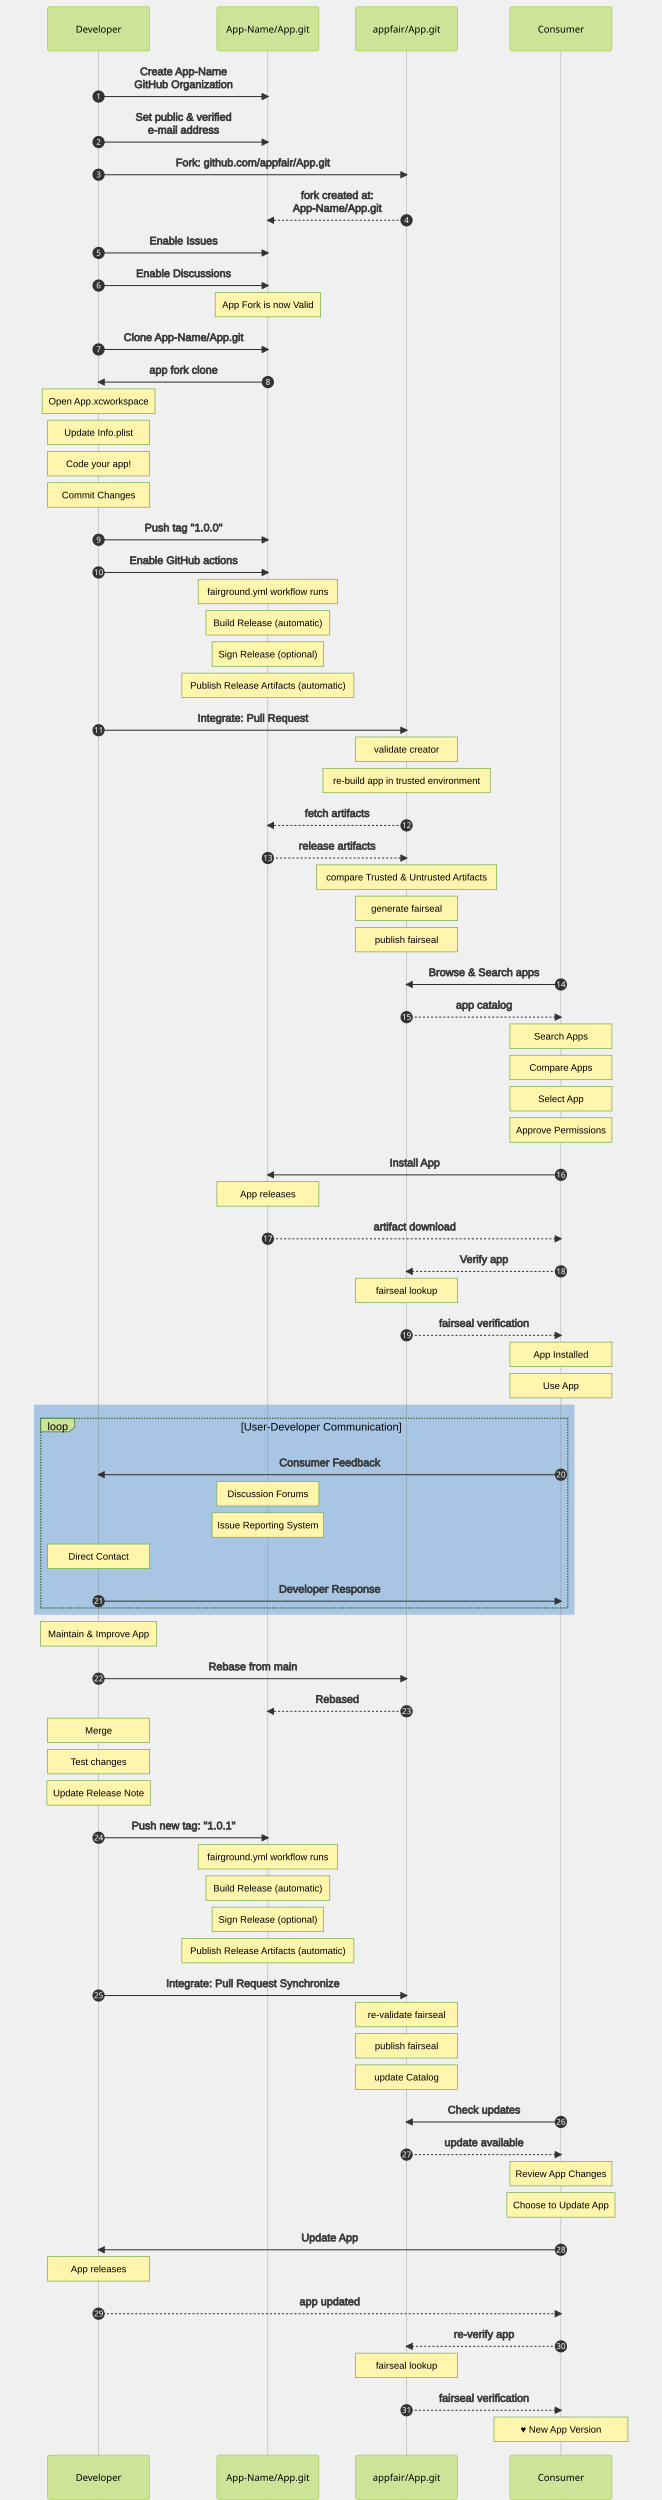
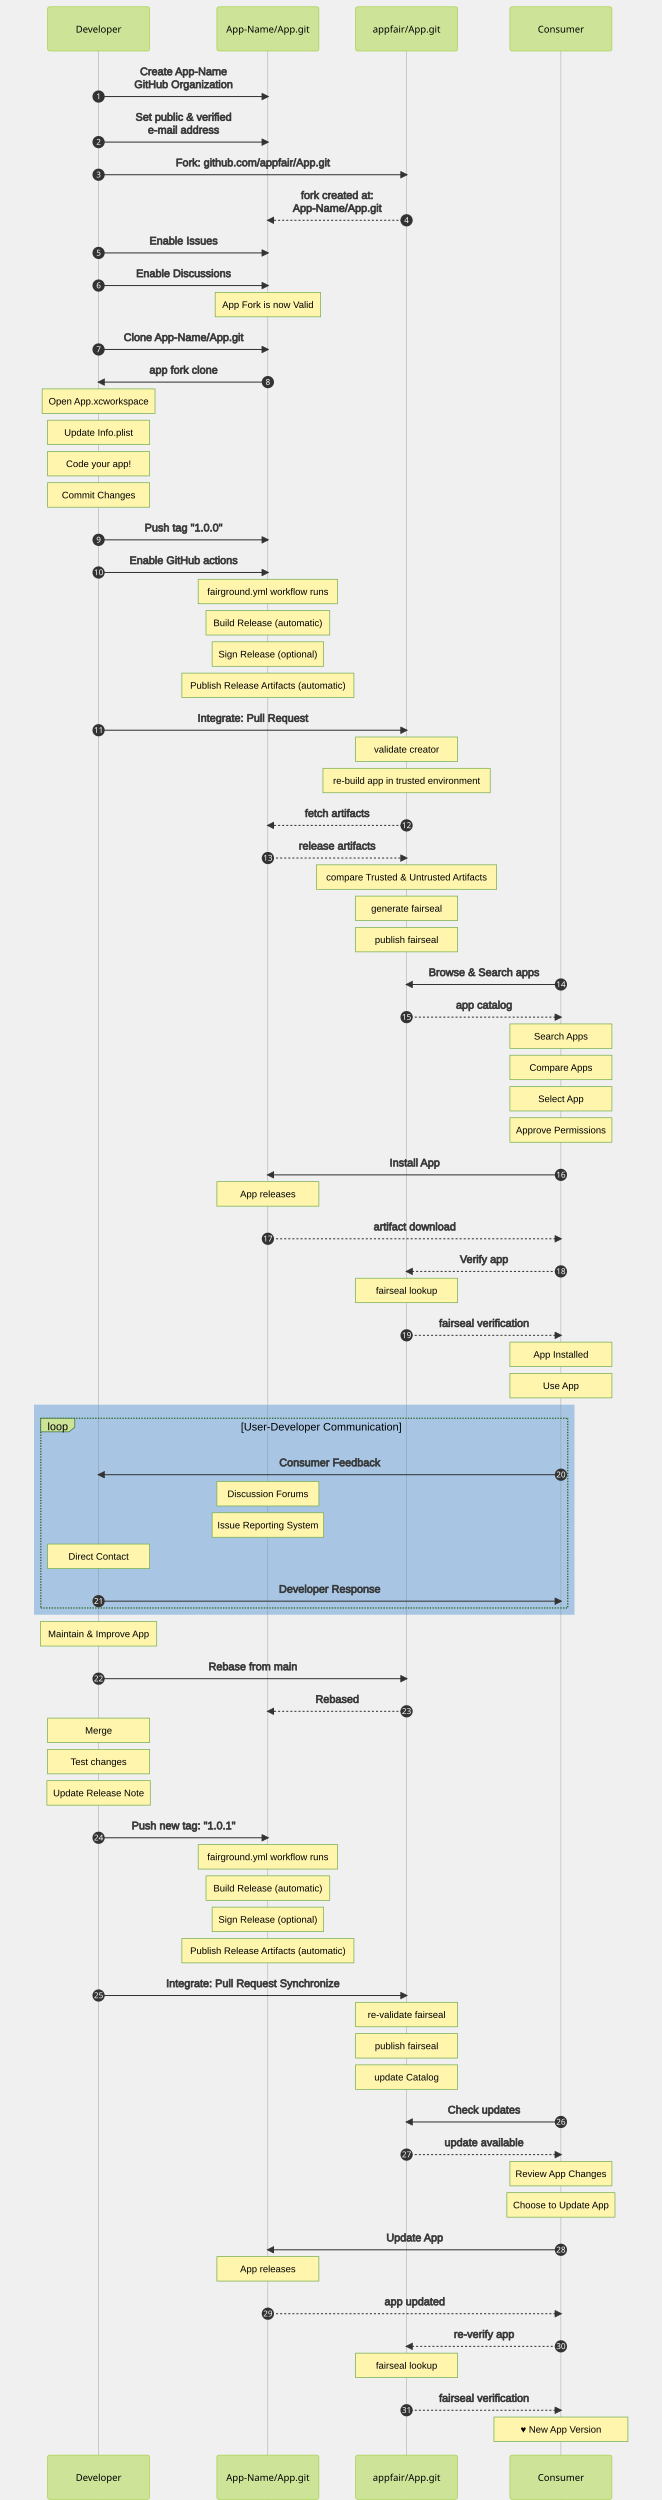
- <svg xmlns="http://www.w3.org/2000/svg" id="mermaid-1631722572168" width="100%" height="3677" style="max-width: 973.5px;" viewBox="-70 -10 973.5 3677">
+ <svg xmlns="http://www.w3.org/2000/svg" id="mermaid-1631723323035" width="100%" height="3677" style="max-width: 973.5px;" viewBox="-70 -10 973.5 3677">
  <rect x="-20" y="2056" fill="rgb(0, 100, 200, 0.3)" width="795" height="309" class="rect" />
-   <style>#mermaid-1631722572168{font-family:"trebuchet ms",verdana,arial,sans-serif;font-size:16px;fill:#000000;}#mermaid-1631722572168 .error-icon{fill:#552222;}#mermaid-1631722572168 .error-text{fill:#552222;stroke:#552222;}#mermaid-1631722572168 .edge-thickness-normal{stroke-width:2px;}#mermaid-1631722572168 .edge-thickness-thick{stroke-width:3.5px;}#mermaid-1631722572168 .edge-pattern-solid{stroke-dasharray:0;}#mermaid-1631722572168 .edge-pattern-dashed{stroke-dasharray:3;}#mermaid-1631722572168 .edge-pattern-dotted{stroke-dasharray:2;}#mermaid-1631722572168 .marker{fill:#000000;stroke:#000000;}#mermaid-1631722572168 .marker.cross{stroke:#000000;}#mermaid-1631722572168 svg{font-family:"trebuchet ms",verdana,arial,sans-serif;font-size:16px;}#mermaid-1631722572168 .actor{stroke:hsl(78.158,58.462%,54.51%);fill:#cde498;}#mermaid-1631722572168 text.actor &gt; tspan{fill:black;stroke:none;}#mermaid-1631722572168 .actor-line{stroke:grey;}#mermaid-1631722572168 .messageLine0{stroke-width:1.5;stroke-dasharray:none;stroke:#333;}#mermaid-1631722572168 .messageLine1{stroke-width:1.5;stroke-dasharray:2,2;stroke:#333;}#mermaid-1631722572168 #arrowhead path{fill:#333;stroke:#333;}#mermaid-1631722572168 .sequenceNumber{fill:white;}#mermaid-1631722572168 #sequencenumber{fill:#333;}#mermaid-1631722572168 #crosshead path{fill:#333;stroke:#333;}#mermaid-1631722572168 .messageText{fill:#333;stroke:#333;}#mermaid-1631722572168 .labelBox{stroke:#326932;fill:#cde498;}#mermaid-1631722572168 .labelText,#mermaid-1631722572168 .labelText &gt; tspan{fill:black;stroke:none;}#mermaid-1631722572168 .loopText,#mermaid-1631722572168 .loopText &gt; tspan{fill:black;stroke:none;}#mermaid-1631722572168 .loopLine{stroke-width:2px;stroke-dasharray:2,2;stroke:#326932;fill:#326932;}#mermaid-1631722572168 .note{stroke:#6eaa49;fill:#fff5ad;}#mermaid-1631722572168 .noteText,#mermaid-1631722572168 .noteText &gt; tspan{fill:black;stroke:none;}#mermaid-1631722572168 .activation0{fill:#f4f4f4;stroke:#666;}#mermaid-1631722572168 .activation1{fill:#f4f4f4;stroke:#666;}#mermaid-1631722572168 .activation2{fill:#f4f4f4;stroke:#666;}#mermaid-1631722572168:root{--mermaid-font-family:"trebuchet ms",verdana,arial,sans-serif;}</style>
+   <style>#mermaid-1631723323035{font-family:"trebuchet ms",verdana,arial,sans-serif;font-size:16px;fill:#000000;}#mermaid-1631723323035 .error-icon{fill:#552222;}#mermaid-1631723323035 .error-text{fill:#552222;stroke:#552222;}#mermaid-1631723323035 .edge-thickness-normal{stroke-width:2px;}#mermaid-1631723323035 .edge-thickness-thick{stroke-width:3.5px;}#mermaid-1631723323035 .edge-pattern-solid{stroke-dasharray:0;}#mermaid-1631723323035 .edge-pattern-dashed{stroke-dasharray:3;}#mermaid-1631723323035 .edge-pattern-dotted{stroke-dasharray:2;}#mermaid-1631723323035 .marker{fill:#000000;stroke:#000000;}#mermaid-1631723323035 .marker.cross{stroke:#000000;}#mermaid-1631723323035 svg{font-family:"trebuchet ms",verdana,arial,sans-serif;font-size:16px;}#mermaid-1631723323035 .actor{stroke:hsl(78.158,58.462%,54.51%);fill:#cde498;}#mermaid-1631723323035 text.actor &gt; tspan{fill:black;stroke:none;}#mermaid-1631723323035 .actor-line{stroke:grey;}#mermaid-1631723323035 .messageLine0{stroke-width:1.5;stroke-dasharray:none;stroke:#333;}#mermaid-1631723323035 .messageLine1{stroke-width:1.5;stroke-dasharray:2,2;stroke:#333;}#mermaid-1631723323035 #arrowhead path{fill:#333;stroke:#333;}#mermaid-1631723323035 .sequenceNumber{fill:white;}#mermaid-1631723323035 #sequencenumber{fill:#333;}#mermaid-1631723323035 #crosshead path{fill:#333;stroke:#333;}#mermaid-1631723323035 .messageText{fill:#333;stroke:#333;}#mermaid-1631723323035 .labelBox{stroke:#326932;fill:#cde498;}#mermaid-1631723323035 .labelText,#mermaid-1631723323035 .labelText &gt; tspan{fill:black;stroke:none;}#mermaid-1631723323035 .loopText,#mermaid-1631723323035 .loopText &gt; tspan{fill:black;stroke:none;}#mermaid-1631723323035 .loopLine{stroke-width:2px;stroke-dasharray:2,2;stroke:#326932;fill:#326932;}#mermaid-1631723323035 .note{stroke:#6eaa49;fill:#fff5ad;}#mermaid-1631723323035 .noteText,#mermaid-1631723323035 .noteText &gt; tspan{fill:black;stroke:none;}#mermaid-1631723323035 .activation0{fill:#f4f4f4;stroke:#666;}#mermaid-1631723323035 .activation1{fill:#f4f4f4;stroke:#666;}#mermaid-1631723323035 .activation2{fill:#f4f4f4;stroke:#666;}#mermaid-1631723323035:root{--mermaid-font-family:"trebuchet ms",verdana,arial,sans-serif;}</style>
  <g />
  <g>
    <line id="actor0" x1="75" y1="5" x2="75" y2="3666" class="actor-line" stroke-width="0.5px" stroke="#999" />
    <rect x="0" y="0" fill="#eaeaea" stroke="#666" width="150" height="65" rx="3" ry="3" class="actor" />
    <text x="75" y="32.5" dominant-baseline="central" alignment-baseline="central" class="actor" style="text-anchor: middle; font-size: 14px; font-weight: 400; font-family: Open-Sans, sans-serif;">
      <tspan x="75" dy="0">Developer</tspan>
    </text>
  </g>
  <g>
    <line id="actor1" x1="324" y1="5" x2="324" y2="3666" class="actor-line" stroke-width="0.5px" stroke="#999" />
    <rect x="249" y="0" fill="#eaeaea" stroke="#666" width="150" height="65" rx="3" ry="3" class="actor" />
    <text x="324" y="32.5" dominant-baseline="central" alignment-baseline="central" class="actor" style="text-anchor: middle; font-size: 14px; font-weight: 400; font-family: Open-Sans, sans-serif;">
      <tspan x="324" dy="0">App-Name/App.git</tspan>
    </text>
  </g>
  <g>
    <line id="actor2" x1="528" y1="5" x2="528" y2="3666" class="actor-line" stroke-width="0.5px" stroke="#999" />
    <rect x="453" y="0" fill="#eaeaea" stroke="#666" width="150" height="65" rx="3" ry="3" class="actor" />
    <text x="528" y="32.5" dominant-baseline="central" alignment-baseline="central" class="actor" style="text-anchor: middle; font-size: 14px; font-weight: 400; font-family: Open-Sans, sans-serif;">
      <tspan x="528" dy="0">appfair/App.git</tspan>
    </text>
  </g>
  <g>
    <line id="actor3" x1="755" y1="5" x2="755" y2="3666" class="actor-line" stroke-width="0.5px" stroke="#999" />
    <rect x="680" y="0" fill="#eaeaea" stroke="#666" width="150" height="65" rx="3" ry="3" class="actor" />
    <text x="755" y="32.5" dominant-baseline="central" alignment-baseline="central" class="actor" style="text-anchor: middle; font-size: 14px; font-weight: 400; font-family: Open-Sans, sans-serif;">
      <tspan x="755" dy="0">Consumer</tspan>
    </text>
  </g>
  <defs>
    <marker id="arrowhead" refX="9" refY="5" markerUnits="userSpaceOnUse" markerWidth="12" markerHeight="12" orient="auto">
      <path d="M 0 0 L 10 5 L 0 10 z" />
    </marker>
  </defs>
  <defs>
    <marker id="crosshead" markerWidth="15" markerHeight="8" orient="auto" refX="16" refY="4">
      <path fill="black" stroke="#000000" stroke-width="1px" d="M 9,2 V 6 L16,4 Z" style="stroke-dasharray: 0, 0;" />
      <path fill="none" stroke="#000000" stroke-width="1px" d="M 0,1 L 6,7 M 6,1 L 0,7" style="stroke-dasharray: 0, 0;" />
    </marker>
  </defs>
  <defs>
    <marker id="filled-head" refX="18" refY="7" markerWidth="20" markerHeight="28" orient="auto">
      <path d="M 18,7 L9,13 L14,7 L9,1 Z" />
    </marker>
  </defs>
  <defs>
    <marker id="sequencenumber" refX="15" refY="15" markerWidth="60" markerHeight="40" orient="auto">
      <circle cx="15" cy="15" r="6" />
    </marker>
  </defs>
  <text x="200" y="80" text-anchor="middle" dominant-baseline="middle" alignment-baseline="middle" class="messageText" dy="1em" style="font-family: &quot;trebuchet ms&quot;, verdana, arial, sans-serif; font-size: 16px; font-weight: 400;">Create App-Name</text>
  <text x="200" y="99" text-anchor="middle" dominant-baseline="middle" alignment-baseline="middle" class="messageText" dy="1em" style="font-family: &quot;trebuchet ms&quot;, verdana, arial, sans-serif; font-size: 16px; font-weight: 400;">GitHub Organization</text>
  <line x1="75" y1="132" x2="324" y2="132" class="messageLine0" stroke-width="2" stroke="none" marker-end="url(#arrowhead)" marker-start="url(#sequencenumber)" style="fill: none;" />
  <text x="75" y="136" font-family="sans-serif" font-size="12px" text-anchor="middle" textLength="16px" class="sequenceNumber">1</text>
  <text x="200" y="147" text-anchor="middle" dominant-baseline="middle" alignment-baseline="middle" class="messageText" dy="1em" style="font-family: &quot;trebuchet ms&quot;, verdana, arial, sans-serif; font-size: 16px; font-weight: 400;">Set public &amp; verified</text>
  <text x="200" y="166" text-anchor="middle" dominant-baseline="middle" alignment-baseline="middle" class="messageText" dy="1em" style="font-family: &quot;trebuchet ms&quot;, verdana, arial, sans-serif; font-size: 16px; font-weight: 400;">e-mail address</text>
  <line x1="75" y1="199" x2="324" y2="199" class="messageLine0" stroke-width="2" stroke="none" marker-end="url(#arrowhead)" marker-start="url(#sequencenumber)" style="fill: none;" />
  <text x="75" y="203" font-family="sans-serif" font-size="12px" text-anchor="middle" textLength="16px" class="sequenceNumber">2</text>
  <text x="302" y="214" text-anchor="middle" dominant-baseline="middle" alignment-baseline="middle" class="messageText" dy="1em" style="font-family: &quot;trebuchet ms&quot;, verdana, arial, sans-serif; font-size: 16px; font-weight: 400;">Fork: github.com/appfair/App.git</text>
  <line x1="75" y1="247" x2="528" y2="247" class="messageLine0" stroke-width="2" stroke="none" marker-end="url(#arrowhead)" marker-start="url(#sequencenumber)" style="fill: none;" />
  <text x="75" y="251" font-family="sans-serif" font-size="12px" text-anchor="middle" textLength="16px" class="sequenceNumber">3</text>
  <text x="426" y="262" text-anchor="middle" dominant-baseline="middle" alignment-baseline="middle" class="messageText" dy="1em" style="font-family: &quot;trebuchet ms&quot;, verdana, arial, sans-serif; font-size: 16px; font-weight: 400;">fork created at:</text>
  <text x="426" y="281" text-anchor="middle" dominant-baseline="middle" alignment-baseline="middle" class="messageText" dy="1em" style="font-family: &quot;trebuchet ms&quot;, verdana, arial, sans-serif; font-size: 16px; font-weight: 400;">App-Name/App.git</text>
  <line x1="528" y1="314" x2="324" y2="314" class="messageLine1" stroke-width="2" stroke="none" marker-end="url(#arrowhead)" marker-start="url(#sequencenumber)" style="stroke-dasharray: 3, 3; fill: none;" />
  <text x="528" y="318" font-family="sans-serif" font-size="12px" text-anchor="middle" textLength="16px" class="sequenceNumber">4</text>
  <text x="200" y="329" text-anchor="middle" dominant-baseline="middle" alignment-baseline="middle" class="messageText" dy="1em" style="font-family: &quot;trebuchet ms&quot;, verdana, arial, sans-serif; font-size: 16px; font-weight: 400;">Enable Issues</text>
  <line x1="75" y1="362" x2="324" y2="362" class="messageLine0" stroke-width="2" stroke="none" marker-end="url(#arrowhead)" marker-start="url(#sequencenumber)" style="fill: none;" />
  <text x="75" y="366" font-family="sans-serif" font-size="12px" text-anchor="middle" textLength="16px" class="sequenceNumber">5</text>
  <text x="200" y="377" text-anchor="middle" dominant-baseline="middle" alignment-baseline="middle" class="messageText" dy="1em" style="font-family: &quot;trebuchet ms&quot;, verdana, arial, sans-serif; font-size: 16px; font-weight: 400;">Enable Discussions</text>
  <line x1="75" y1="410" x2="324" y2="410" class="messageLine0" stroke-width="2" stroke="none" marker-end="url(#arrowhead)" marker-start="url(#sequencenumber)" style="fill: none;" />
  <text x="75" y="414" font-family="sans-serif" font-size="12px" text-anchor="middle" textLength="16px" class="sequenceNumber">6</text>
  <g>
    <rect x="246.5" y="420" fill="#EDF2AE" stroke="#666" width="155" height="36" rx="0" ry="0" class="note" />
    <text x="324" y="425" text-anchor="middle" dominant-baseline="middle" alignment-baseline="middle" class="noteText" dy="1em" style="font-family: &quot;trebuchet ms&quot;, verdana, arial, sans-serif; font-size: 14px; font-weight: 400;">
      <tspan x="324">App Fork is now Valid</tspan>
    </text>
  </g>
  <text x="200" y="471" text-anchor="middle" dominant-baseline="middle" alignment-baseline="middle" class="messageText" dy="1em" style="font-family: &quot;trebuchet ms&quot;, verdana, arial, sans-serif; font-size: 16px; font-weight: 400;">Clone App-Name/App.git</text>
  <line x1="75" y1="504" x2="324" y2="504" class="messageLine0" stroke-width="2" stroke="none" marker-end="url(#arrowhead)" marker-start="url(#sequencenumber)" style="fill: none;" />
  <text x="75" y="508" font-family="sans-serif" font-size="12px" text-anchor="middle" textLength="16px" class="sequenceNumber">7</text>
  <text x="200" y="519" text-anchor="middle" dominant-baseline="middle" alignment-baseline="middle" class="messageText" dy="1em" style="font-family: &quot;trebuchet ms&quot;, verdana, arial, sans-serif; font-size: 16px; font-weight: 400;">app fork clone</text>
  <line x1="324" y1="552" x2="75" y2="552" class="messageLine0" stroke-width="2" stroke="none" marker-end="url(#arrowhead)" marker-start="url(#sequencenumber)" style="fill: none;" />
  <text x="324" y="556" font-family="sans-serif" font-size="12px" text-anchor="middle" textLength="16px" class="sequenceNumber">8</text>
  <g>
    <rect x="-8" y="562" fill="#EDF2AE" stroke="#666" width="166" height="36" rx="0" ry="0" class="note" />
    <text x="75" y="567" text-anchor="middle" dominant-baseline="middle" alignment-baseline="middle" class="noteText" dy="1em" style="font-family: &quot;trebuchet ms&quot;, verdana, arial, sans-serif; font-size: 14px; font-weight: 400;">
      <tspan x="75">Open App.xcworkspace</tspan>
    </text>
  </g>
  <g>
    <rect x="0" y="608" fill="#EDF2AE" stroke="#666" width="150" height="36" rx="0" ry="0" class="note" />
    <text x="75" y="613" text-anchor="middle" dominant-baseline="middle" alignment-baseline="middle" class="noteText" dy="1em" style="font-family: &quot;trebuchet ms&quot;, verdana, arial, sans-serif; font-size: 14px; font-weight: 400;">
      <tspan x="75">Update Info.plist</tspan>
    </text>
  </g>
  <g>
    <rect x="0" y="654" fill="#EDF2AE" stroke="#666" width="150" height="36" rx="0" ry="0" class="note" />
    <text x="75" y="659" text-anchor="middle" dominant-baseline="middle" alignment-baseline="middle" class="noteText" dy="1em" style="font-family: &quot;trebuchet ms&quot;, verdana, arial, sans-serif; font-size: 14px; font-weight: 400;">
      <tspan x="75">Code your app!</tspan>
    </text>
  </g>
  <g>
    <rect x="0" y="700" fill="#EDF2AE" stroke="#666" width="150" height="36" rx="0" ry="0" class="note" />
    <text x="75" y="705" text-anchor="middle" dominant-baseline="middle" alignment-baseline="middle" class="noteText" dy="1em" style="font-family: &quot;trebuchet ms&quot;, verdana, arial, sans-serif; font-size: 14px; font-weight: 400;">
      <tspan x="75">Commit Changes</tspan>
    </text>
  </g>
  <text x="200" y="751" text-anchor="middle" dominant-baseline="middle" alignment-baseline="middle" class="messageText" dy="1em" style="font-family: &quot;trebuchet ms&quot;, verdana, arial, sans-serif; font-size: 16px; font-weight: 400;">Push tag "1.0.0"</text>
  <line x1="75" y1="784" x2="324" y2="784" class="messageLine0" stroke-width="2" stroke="none" marker-end="url(#arrowhead)" marker-start="url(#sequencenumber)" style="fill: none;" />
  <text x="75" y="788" font-family="sans-serif" font-size="12px" text-anchor="middle" textLength="16px" class="sequenceNumber">9</text>
  <text x="200" y="799" text-anchor="middle" dominant-baseline="middle" alignment-baseline="middle" class="messageText" dy="1em" style="font-family: &quot;trebuchet ms&quot;, verdana, arial, sans-serif; font-size: 16px; font-weight: 400;">Enable GitHub actions</text>
  <line x1="75" y1="832" x2="324" y2="832" class="messageLine0" stroke-width="2" stroke="none" marker-end="url(#arrowhead)" marker-start="url(#sequencenumber)" style="fill: none;" />
  <text x="75" y="836" font-family="sans-serif" font-size="12px" text-anchor="middle" textLength="16px" class="sequenceNumber">10</text>
  <g>
    <rect x="221.5" y="842" fill="#EDF2AE" stroke="#666" width="205" height="36" rx="0" ry="0" class="note" />
    <text x="324" y="847" text-anchor="middle" dominant-baseline="middle" alignment-baseline="middle" class="noteText" dy="1em" style="font-family: &quot;trebuchet ms&quot;, verdana, arial, sans-serif; font-size: 14px; font-weight: 400;">
      <tspan x="324">fairground.yml workflow runs</tspan>
    </text>
  </g>
  <g>
    <rect x="233" y="888" fill="#EDF2AE" stroke="#666" width="182" height="36" rx="0" ry="0" class="note" />
    <text x="324" y="893" text-anchor="middle" dominant-baseline="middle" alignment-baseline="middle" class="noteText" dy="1em" style="font-family: &quot;trebuchet ms&quot;, verdana, arial, sans-serif; font-size: 14px; font-weight: 400;">
      <tspan x="324">Build Release (automatic)</tspan>
    </text>
  </g>
  <g>
    <rect x="242" y="934" fill="#EDF2AE" stroke="#666" width="164" height="36" rx="0" ry="0" class="note" />
    <text x="324" y="939" text-anchor="middle" dominant-baseline="middle" alignment-baseline="middle" class="noteText" dy="1em" style="font-family: &quot;trebuchet ms&quot;, verdana, arial, sans-serif; font-size: 14px; font-weight: 400;">
      <tspan x="324">Sign Release (optional)</tspan>
    </text>
  </g>
  <g>
    <rect x="197.5" y="980" fill="#EDF2AE" stroke="#666" width="253" height="36" rx="0" ry="0" class="note" />
    <text x="324" y="985" text-anchor="middle" dominant-baseline="middle" alignment-baseline="middle" class="noteText" dy="1em" style="font-family: &quot;trebuchet ms&quot;, verdana, arial, sans-serif; font-size: 14px; font-weight: 400;">
      <tspan x="324">Publish Release Artifacts (automatic)</tspan>
    </text>
  </g>
  <text x="302" y="1031" text-anchor="middle" dominant-baseline="middle" alignment-baseline="middle" class="messageText" dy="1em" style="font-family: &quot;trebuchet ms&quot;, verdana, arial, sans-serif; font-size: 16px; font-weight: 400;">Integrate: Pull Request</text>
  <line x1="75" y1="1064" x2="528" y2="1064" class="messageLine0" stroke-width="2" stroke="none" marker-end="url(#arrowhead)" marker-start="url(#sequencenumber)" style="fill: none;" />
  <text x="75" y="1068" font-family="sans-serif" font-size="12px" text-anchor="middle" textLength="16px" class="sequenceNumber">11</text>
  <g>
    <rect x="453" y="1074" fill="#EDF2AE" stroke="#666" width="150" height="36" rx="0" ry="0" class="note" />
    <text x="528" y="1079" text-anchor="middle" dominant-baseline="middle" alignment-baseline="middle" class="noteText" dy="1em" style="font-family: &quot;trebuchet ms&quot;, verdana, arial, sans-serif; font-size: 14px; font-weight: 400;">
      <tspan x="528">validate creator</tspan>
    </text>
  </g>
  <g>
    <rect x="405" y="1120" fill="#EDF2AE" stroke="#666" width="246" height="36" rx="0" ry="0" class="note" />
    <text x="528" y="1125" text-anchor="middle" dominant-baseline="middle" alignment-baseline="middle" class="noteText" dy="1em" style="font-family: &quot;trebuchet ms&quot;, verdana, arial, sans-serif; font-size: 14px; font-weight: 400;">
      <tspan x="528">re-build app in trusted environment</tspan>
    </text>
  </g>
  <text x="426" y="1171" text-anchor="middle" dominant-baseline="middle" alignment-baseline="middle" class="messageText" dy="1em" style="font-family: &quot;trebuchet ms&quot;, verdana, arial, sans-serif; font-size: 16px; font-weight: 400;">fetch artifacts</text>
  <line x1="528" y1="1204" x2="324" y2="1204" class="messageLine1" stroke-width="2" stroke="none" marker-end="url(#arrowhead)" marker-start="url(#sequencenumber)" style="stroke-dasharray: 3, 3; fill: none;" />
  <text x="528" y="1208" font-family="sans-serif" font-size="12px" text-anchor="middle" textLength="16px" class="sequenceNumber">12</text>
  <text x="426" y="1219" text-anchor="middle" dominant-baseline="middle" alignment-baseline="middle" class="messageText" dy="1em" style="font-family: &quot;trebuchet ms&quot;, verdana, arial, sans-serif; font-size: 16px; font-weight: 400;">release artifacts</text>
  <line x1="324" y1="1252" x2="528" y2="1252" class="messageLine1" stroke-width="2" stroke="none" marker-end="url(#arrowhead)" marker-start="url(#sequencenumber)" style="stroke-dasharray: 3, 3; fill: none;" />
  <text x="324" y="1256" font-family="sans-serif" font-size="12px" text-anchor="middle" textLength="16px" class="sequenceNumber">13</text>
  <g>
    <rect x="395.5" y="1262" fill="#EDF2AE" stroke="#666" width="265" height="36" rx="0" ry="0" class="note" />
    <text x="528" y="1267" text-anchor="middle" dominant-baseline="middle" alignment-baseline="middle" class="noteText" dy="1em" style="font-family: &quot;trebuchet ms&quot;, verdana, arial, sans-serif; font-size: 14px; font-weight: 400;">
      <tspan x="528">compare Trusted &amp; Untrusted Artifacts</tspan>
    </text>
  </g>
  <g>
    <rect x="453" y="1308" fill="#EDF2AE" stroke="#666" width="150" height="36" rx="0" ry="0" class="note" />
    <text x="528" y="1313" text-anchor="middle" dominant-baseline="middle" alignment-baseline="middle" class="noteText" dy="1em" style="font-family: &quot;trebuchet ms&quot;, verdana, arial, sans-serif; font-size: 14px; font-weight: 400;">
      <tspan x="528">generate fairseal</tspan>
    </text>
  </g>
  <g>
    <rect x="453" y="1354" fill="#EDF2AE" stroke="#666" width="150" height="36" rx="0" ry="0" class="note" />
    <text x="528" y="1359" text-anchor="middle" dominant-baseline="middle" alignment-baseline="middle" class="noteText" dy="1em" style="font-family: &quot;trebuchet ms&quot;, verdana, arial, sans-serif; font-size: 14px; font-weight: 400;">
      <tspan x="528">publish fairseal</tspan>
    </text>
  </g>
  <text x="642" y="1405" text-anchor="middle" dominant-baseline="middle" alignment-baseline="middle" class="messageText" dy="1em" style="font-family: &quot;trebuchet ms&quot;, verdana, arial, sans-serif; font-size: 16px; font-weight: 400;">Browse &amp; Search apps</text>
  <line x1="755" y1="1438" x2="528" y2="1438" class="messageLine0" stroke-width="2" stroke="none" marker-end="url(#arrowhead)" marker-start="url(#sequencenumber)" style="fill: none;" />
  <text x="755" y="1442" font-family="sans-serif" font-size="12px" text-anchor="middle" textLength="16px" class="sequenceNumber">14</text>
  <text x="642" y="1453" text-anchor="middle" dominant-baseline="middle" alignment-baseline="middle" class="messageText" dy="1em" style="font-family: &quot;trebuchet ms&quot;, verdana, arial, sans-serif; font-size: 16px; font-weight: 400;">app catalog</text>
  <line x1="528" y1="1486" x2="755" y2="1486" class="messageLine1" stroke-width="2" stroke="none" marker-end="url(#arrowhead)" marker-start="url(#sequencenumber)" style="stroke-dasharray: 3, 3; fill: none;" />
  <text x="528" y="1490" font-family="sans-serif" font-size="12px" text-anchor="middle" textLength="16px" class="sequenceNumber">15</text>
  <g>
    <rect x="680" y="1496" fill="#EDF2AE" stroke="#666" width="150" height="36" rx="0" ry="0" class="note" />
    <text x="755" y="1501" text-anchor="middle" dominant-baseline="middle" alignment-baseline="middle" class="noteText" dy="1em" style="font-family: &quot;trebuchet ms&quot;, verdana, arial, sans-serif; font-size: 14px; font-weight: 400;">
      <tspan x="755">Search Apps</tspan>
    </text>
  </g>
  <g>
    <rect x="680" y="1542" fill="#EDF2AE" stroke="#666" width="150" height="36" rx="0" ry="0" class="note" />
    <text x="755" y="1547" text-anchor="middle" dominant-baseline="middle" alignment-baseline="middle" class="noteText" dy="1em" style="font-family: &quot;trebuchet ms&quot;, verdana, arial, sans-serif; font-size: 14px; font-weight: 400;">
      <tspan x="755">Compare Apps</tspan>
    </text>
  </g>
  <g>
    <rect x="680" y="1588" fill="#EDF2AE" stroke="#666" width="150" height="36" rx="0" ry="0" class="note" />
    <text x="755" y="1593" text-anchor="middle" dominant-baseline="middle" alignment-baseline="middle" class="noteText" dy="1em" style="font-family: &quot;trebuchet ms&quot;, verdana, arial, sans-serif; font-size: 14px; font-weight: 400;">
      <tspan x="755">Select App</tspan>
    </text>
  </g>
  <g>
    <rect x="680" y="1634" fill="#EDF2AE" stroke="#666" width="150" height="36" rx="0" ry="0" class="note" />
    <text x="755" y="1639" text-anchor="middle" dominant-baseline="middle" alignment-baseline="middle" class="noteText" dy="1em" style="font-family: &quot;trebuchet ms&quot;, verdana, arial, sans-serif; font-size: 14px; font-weight: 400;">
      <tspan x="755">Approve Permissions</tspan>
    </text>
  </g>
  <text x="540" y="1685" text-anchor="middle" dominant-baseline="middle" alignment-baseline="middle" class="messageText" dy="1em" style="font-family: &quot;trebuchet ms&quot;, verdana, arial, sans-serif; font-size: 16px; font-weight: 400;">Install App</text>
  <line x1="755" y1="1718" x2="324" y2="1718" class="messageLine0" stroke-width="2" stroke="none" marker-end="url(#arrowhead)" marker-start="url(#sequencenumber)" style="fill: none;" />
  <text x="755" y="1722" font-family="sans-serif" font-size="12px" text-anchor="middle" textLength="16px" class="sequenceNumber">16</text>
  <g>
    <rect x="249" y="1728" fill="#EDF2AE" stroke="#666" width="150" height="36" rx="0" ry="0" class="note" />
    <text x="324" y="1733" text-anchor="middle" dominant-baseline="middle" alignment-baseline="middle" class="noteText" dy="1em" style="font-family: &quot;trebuchet ms&quot;, verdana, arial, sans-serif; font-size: 14px; font-weight: 400;">
      <tspan x="324">App releases</tspan>
    </text>
  </g>
  <text x="540" y="1779" text-anchor="middle" dominant-baseline="middle" alignment-baseline="middle" class="messageText" dy="1em" style="font-family: &quot;trebuchet ms&quot;, verdana, arial, sans-serif; font-size: 16px; font-weight: 400;">artifact download</text>
  <line x1="324" y1="1812" x2="755" y2="1812" class="messageLine1" stroke-width="2" stroke="none" marker-end="url(#arrowhead)" marker-start="url(#sequencenumber)" style="stroke-dasharray: 3, 3; fill: none;" />
  <text x="324" y="1816" font-family="sans-serif" font-size="12px" text-anchor="middle" textLength="16px" class="sequenceNumber">17</text>
  <text x="642" y="1827" text-anchor="middle" dominant-baseline="middle" alignment-baseline="middle" class="messageText" dy="1em" style="font-family: &quot;trebuchet ms&quot;, verdana, arial, sans-serif; font-size: 16px; font-weight: 400;">Verify app</text>
  <line x1="755" y1="1860" x2="528" y2="1860" class="messageLine1" stroke-width="2" stroke="none" marker-end="url(#arrowhead)" marker-start="url(#sequencenumber)" style="stroke-dasharray: 3, 3; fill: none;" />
  <text x="755" y="1864" font-family="sans-serif" font-size="12px" text-anchor="middle" textLength="16px" class="sequenceNumber">18</text>
  <g>
    <rect x="453" y="1870" fill="#EDF2AE" stroke="#666" width="150" height="36" rx="0" ry="0" class="note" />
    <text x="528" y="1875" text-anchor="middle" dominant-baseline="middle" alignment-baseline="middle" class="noteText" dy="1em" style="font-family: &quot;trebuchet ms&quot;, verdana, arial, sans-serif; font-size: 14px; font-weight: 400;">
      <tspan x="528">fairseal lookup</tspan>
    </text>
  </g>
  <text x="642" y="1921" text-anchor="middle" dominant-baseline="middle" alignment-baseline="middle" class="messageText" dy="1em" style="font-family: &quot;trebuchet ms&quot;, verdana, arial, sans-serif; font-size: 16px; font-weight: 400;">fairseal verification</text>
  <line x1="528" y1="1954" x2="755" y2="1954" class="messageLine1" stroke-width="2" stroke="none" marker-end="url(#arrowhead)" marker-start="url(#sequencenumber)" style="stroke-dasharray: 3, 3; fill: none;" />
  <text x="528" y="1958" font-family="sans-serif" font-size="12px" text-anchor="middle" textLength="16px" class="sequenceNumber">19</text>
  <g>
    <rect x="680" y="1964" fill="#EDF2AE" stroke="#666" width="150" height="36" rx="0" ry="0" class="note" />
    <text x="755" y="1969" text-anchor="middle" dominant-baseline="middle" alignment-baseline="middle" class="noteText" dy="1em" style="font-family: &quot;trebuchet ms&quot;, verdana, arial, sans-serif; font-size: 14px; font-weight: 400;">
      <tspan x="755">App Installed</tspan>
    </text>
  </g>
  <g>
    <rect x="680" y="2010" fill="#EDF2AE" stroke="#666" width="150" height="36" rx="0" ry="0" class="note" />
    <text x="755" y="2015" text-anchor="middle" dominant-baseline="middle" alignment-baseline="middle" class="noteText" dy="1em" style="font-family: &quot;trebuchet ms&quot;, verdana, arial, sans-serif; font-size: 14px; font-weight: 400;">
      <tspan x="755">Use App</tspan>
    </text>
  </g>
  <text x="415" y="2126" text-anchor="middle" dominant-baseline="middle" alignment-baseline="middle" class="messageText" dy="1em" style="font-family: &quot;trebuchet ms&quot;, verdana, arial, sans-serif; font-size: 16px; font-weight: 400;">Consumer Feedback</text>
  <line x1="755" y1="2159" x2="75" y2="2159" class="messageLine0" stroke-width="2" stroke="none" marker-end="url(#arrowhead)" marker-start="url(#sequencenumber)" style="fill: none;" />
  <text x="755" y="2163" font-family="sans-serif" font-size="12px" text-anchor="middle" textLength="16px" class="sequenceNumber">20</text>
  <g>
    <rect x="249" y="2169" fill="#EDF2AE" stroke="#666" width="150" height="36" rx="0" ry="0" class="note" />
    <text x="324" y="2174" text-anchor="middle" dominant-baseline="middle" alignment-baseline="middle" class="noteText" dy="1em" style="font-family: &quot;trebuchet ms&quot;, verdana, arial, sans-serif; font-size: 14px; font-weight: 400;">
      <tspan x="324">Discussion Forums</tspan>
    </text>
  </g>
  <g>
    <rect x="242" y="2215" fill="#EDF2AE" stroke="#666" width="164" height="36" rx="0" ry="0" class="note" />
    <text x="324" y="2220" text-anchor="middle" dominant-baseline="middle" alignment-baseline="middle" class="noteText" dy="1em" style="font-family: &quot;trebuchet ms&quot;, verdana, arial, sans-serif; font-size: 14px; font-weight: 400;">
      <tspan x="324">Issue Reporting System</tspan>
    </text>
  </g>
  <g>
    <rect x="0" y="2261" fill="#EDF2AE" stroke="#666" width="150" height="36" rx="0" ry="0" class="note" />
    <text x="75" y="2266" text-anchor="middle" dominant-baseline="middle" alignment-baseline="middle" class="noteText" dy="1em" style="font-family: &quot;trebuchet ms&quot;, verdana, arial, sans-serif; font-size: 14px; font-weight: 400;">
      <tspan x="75">Direct Contact</tspan>
    </text>
  </g>
  <text x="415" y="2312" text-anchor="middle" dominant-baseline="middle" alignment-baseline="middle" class="messageText" dy="1em" style="font-family: &quot;trebuchet ms&quot;, verdana, arial, sans-serif; font-size: 16px; font-weight: 400;">Developer Response</text>
  <line x1="75" y1="2345" x2="755" y2="2345" class="messageLine0" stroke-width="2" stroke="none" marker-end="url(#arrowhead)" marker-start="url(#sequencenumber)" style="fill: none;" />
  <text x="75" y="2349" font-family="sans-serif" font-size="12px" text-anchor="middle" textLength="16px" class="sequenceNumber">21</text>
  <g>
    <line x1="-10" y1="2076" x2="765" y2="2076" class="loopLine" />
    <line x1="765" y1="2076" x2="765" y2="2355" class="loopLine" />
    <line x1="-10" y1="2355" x2="765" y2="2355" class="loopLine" />
    <line x1="-10" y1="2076" x2="-10" y2="2355" class="loopLine" />
    <polygon points="-10,2076 40,2076 40,2089 31.6,2096 -10,2096" class="labelBox" />
    <text x="15" y="2089" text-anchor="middle" dominant-baseline="middle" alignment-baseline="middle" class="labelText" style="font-family: &quot;trebuchet ms&quot;, verdana, arial, sans-serif; font-size: 16px; font-weight: 400;">loop</text>
    <text x="402.5" y="2094" text-anchor="middle" class="loopText" style="font-family: &quot;trebuchet ms&quot;, verdana, arial, sans-serif; font-size: 16px; font-weight: 400;">
      <tspan x="402.5">[User-Developer Communication]</tspan>
    </text>
  </g>
  <g>
    <rect x="-10.5" y="2375" fill="#EDF2AE" stroke="#666" width="171" height="36" rx="0" ry="0" class="note" />
    <text x="75" y="2380" text-anchor="middle" dominant-baseline="middle" alignment-baseline="middle" class="noteText" dy="1em" style="font-family: &quot;trebuchet ms&quot;, verdana, arial, sans-serif; font-size: 14px; font-weight: 400;">
      <tspan x="75">Maintain &amp; Improve App</tspan>
    </text>
  </g>
  <text x="302" y="2426" text-anchor="middle" dominant-baseline="middle" alignment-baseline="middle" class="messageText" dy="1em" style="font-family: &quot;trebuchet ms&quot;, verdana, arial, sans-serif; font-size: 16px; font-weight: 400;">Rebase from main</text>
  <line x1="75" y1="2459" x2="528" y2="2459" class="messageLine0" stroke-width="2" stroke="none" marker-end="url(#arrowhead)" marker-start="url(#sequencenumber)" style="fill: none;" />
  <text x="75" y="2463" font-family="sans-serif" font-size="12px" text-anchor="middle" textLength="16px" class="sequenceNumber">22</text>
  <text x="426" y="2474" text-anchor="middle" dominant-baseline="middle" alignment-baseline="middle" class="messageText" dy="1em" style="font-family: &quot;trebuchet ms&quot;, verdana, arial, sans-serif; font-size: 16px; font-weight: 400;">Rebased</text>
  <line x1="528" y1="2507" x2="324" y2="2507" class="messageLine1" stroke-width="2" stroke="none" marker-end="url(#arrowhead)" marker-start="url(#sequencenumber)" style="stroke-dasharray: 3, 3; fill: none;" />
  <text x="528" y="2511" font-family="sans-serif" font-size="12px" text-anchor="middle" textLength="16px" class="sequenceNumber">23</text>
  <g>
    <rect x="0" y="2517" fill="#EDF2AE" stroke="#666" width="150" height="36" rx="0" ry="0" class="note" />
    <text x="75" y="2522" text-anchor="middle" dominant-baseline="middle" alignment-baseline="middle" class="noteText" dy="1em" style="font-family: &quot;trebuchet ms&quot;, verdana, arial, sans-serif; font-size: 14px; font-weight: 400;">
      <tspan x="75">Merge</tspan>
    </text>
  </g>
  <g>
    <rect x="0" y="2563" fill="#EDF2AE" stroke="#666" width="150" height="36" rx="0" ry="0" class="note" />
    <text x="75" y="2568" text-anchor="middle" dominant-baseline="middle" alignment-baseline="middle" class="noteText" dy="1em" style="font-family: &quot;trebuchet ms&quot;, verdana, arial, sans-serif; font-size: 14px; font-weight: 400;">
      <tspan x="75">Test changes</tspan>
    </text>
  </g>
  <g>
    <rect x="-1" y="2609" fill="#EDF2AE" stroke="#666" width="152" height="36" rx="0" ry="0" class="note" />
    <text x="75" y="2614" text-anchor="middle" dominant-baseline="middle" alignment-baseline="middle" class="noteText" dy="1em" style="font-family: &quot;trebuchet ms&quot;, verdana, arial, sans-serif; font-size: 14px; font-weight: 400;">
      <tspan x="75">Update Release Note</tspan>
    </text>
  </g>
  <text x="200" y="2660" text-anchor="middle" dominant-baseline="middle" alignment-baseline="middle" class="messageText" dy="1em" style="font-family: &quot;trebuchet ms&quot;, verdana, arial, sans-serif; font-size: 16px; font-weight: 400;">Push new tag: "1.0.1"</text>
  <line x1="75" y1="2693" x2="324" y2="2693" class="messageLine0" stroke-width="2" stroke="none" marker-end="url(#arrowhead)" marker-start="url(#sequencenumber)" style="fill: none;" />
  <text x="75" y="2697" font-family="sans-serif" font-size="12px" text-anchor="middle" textLength="16px" class="sequenceNumber">24</text>
  <g>
    <rect x="221.5" y="2703" fill="#EDF2AE" stroke="#666" width="205" height="36" rx="0" ry="0" class="note" />
    <text x="324" y="2708" text-anchor="middle" dominant-baseline="middle" alignment-baseline="middle" class="noteText" dy="1em" style="font-family: &quot;trebuchet ms&quot;, verdana, arial, sans-serif; font-size: 14px; font-weight: 400;">
      <tspan x="324">fairground.yml workflow runs</tspan>
    </text>
  </g>
  <g>
    <rect x="233" y="2749" fill="#EDF2AE" stroke="#666" width="182" height="36" rx="0" ry="0" class="note" />
    <text x="324" y="2754" text-anchor="middle" dominant-baseline="middle" alignment-baseline="middle" class="noteText" dy="1em" style="font-family: &quot;trebuchet ms&quot;, verdana, arial, sans-serif; font-size: 14px; font-weight: 400;">
      <tspan x="324">Build Release (automatic)</tspan>
    </text>
  </g>
  <g>
    <rect x="242" y="2795" fill="#EDF2AE" stroke="#666" width="164" height="36" rx="0" ry="0" class="note" />
    <text x="324" y="2800" text-anchor="middle" dominant-baseline="middle" alignment-baseline="middle" class="noteText" dy="1em" style="font-family: &quot;trebuchet ms&quot;, verdana, arial, sans-serif; font-size: 14px; font-weight: 400;">
      <tspan x="324">Sign Release (optional)</tspan>
    </text>
  </g>
  <g>
    <rect x="197.5" y="2841" fill="#EDF2AE" stroke="#666" width="253" height="36" rx="0" ry="0" class="note" />
    <text x="324" y="2846" text-anchor="middle" dominant-baseline="middle" alignment-baseline="middle" class="noteText" dy="1em" style="font-family: &quot;trebuchet ms&quot;, verdana, arial, sans-serif; font-size: 14px; font-weight: 400;">
      <tspan x="324">Publish Release Artifacts (automatic)</tspan>
    </text>
  </g>
  <text x="302" y="2892" text-anchor="middle" dominant-baseline="middle" alignment-baseline="middle" class="messageText" dy="1em" style="font-family: &quot;trebuchet ms&quot;, verdana, arial, sans-serif; font-size: 16px; font-weight: 400;">Integrate: Pull Request Synchronize</text>
  <line x1="75" y1="2925" x2="528" y2="2925" class="messageLine0" stroke-width="2" stroke="none" marker-end="url(#arrowhead)" marker-start="url(#sequencenumber)" style="fill: none;" />
  <text x="75" y="2929" font-family="sans-serif" font-size="12px" text-anchor="middle" textLength="16px" class="sequenceNumber">25</text>
  <g>
    <rect x="453" y="2935" fill="#EDF2AE" stroke="#666" width="150" height="36" rx="0" ry="0" class="note" />
    <text x="528" y="2940" text-anchor="middle" dominant-baseline="middle" alignment-baseline="middle" class="noteText" dy="1em" style="font-family: &quot;trebuchet ms&quot;, verdana, arial, sans-serif; font-size: 14px; font-weight: 400;">
      <tspan x="528">re-validate fairseal</tspan>
    </text>
  </g>
  <g>
    <rect x="453" y="2981" fill="#EDF2AE" stroke="#666" width="150" height="36" rx="0" ry="0" class="note" />
    <text x="528" y="2986" text-anchor="middle" dominant-baseline="middle" alignment-baseline="middle" class="noteText" dy="1em" style="font-family: &quot;trebuchet ms&quot;, verdana, arial, sans-serif; font-size: 14px; font-weight: 400;">
      <tspan x="528">publish fairseal</tspan>
    </text>
  </g>
  <g>
    <rect x="453" y="3027" fill="#EDF2AE" stroke="#666" width="150" height="36" rx="0" ry="0" class="note" />
    <text x="528" y="3032" text-anchor="middle" dominant-baseline="middle" alignment-baseline="middle" class="noteText" dy="1em" style="font-family: &quot;trebuchet ms&quot;, verdana, arial, sans-serif; font-size: 14px; font-weight: 400;">
      <tspan x="528">update Catalog</tspan>
    </text>
  </g>
  <text x="642" y="3078" text-anchor="middle" dominant-baseline="middle" alignment-baseline="middle" class="messageText" dy="1em" style="font-family: &quot;trebuchet ms&quot;, verdana, arial, sans-serif; font-size: 16px; font-weight: 400;">Check updates</text>
  <line x1="755" y1="3111" x2="528" y2="3111" class="messageLine0" stroke-width="2" stroke="none" marker-end="url(#arrowhead)" marker-start="url(#sequencenumber)" style="fill: none;" />
  <text x="755" y="3115" font-family="sans-serif" font-size="12px" text-anchor="middle" textLength="16px" class="sequenceNumber">26</text>
  <text x="642" y="3126" text-anchor="middle" dominant-baseline="middle" alignment-baseline="middle" class="messageText" dy="1em" style="font-family: &quot;trebuchet ms&quot;, verdana, arial, sans-serif; font-size: 16px; font-weight: 400;">update available</text>
  <line x1="528" y1="3159" x2="755" y2="3159" class="messageLine1" stroke-width="2" stroke="none" marker-end="url(#arrowhead)" marker-start="url(#sequencenumber)" style="stroke-dasharray: 3, 3; fill: none;" />
  <text x="528" y="3163" font-family="sans-serif" font-size="12px" text-anchor="middle" textLength="16px" class="sequenceNumber">27</text>
  <g>
    <rect x="680" y="3169" fill="#EDF2AE" stroke="#666" width="150" height="36" rx="0" ry="0" class="note" />
    <text x="755" y="3174" text-anchor="middle" dominant-baseline="middle" alignment-baseline="middle" class="noteText" dy="1em" style="font-family: &quot;trebuchet ms&quot;, verdana, arial, sans-serif; font-size: 14px; font-weight: 400;">
      <tspan x="755">Review App Changes</tspan>
    </text>
  </g>
  <g>
    <rect x="675.5" y="3215" fill="#EDF2AE" stroke="#666" width="159" height="36" rx="0" ry="0" class="note" />
    <text x="755" y="3220" text-anchor="middle" dominant-baseline="middle" alignment-baseline="middle" class="noteText" dy="1em" style="font-family: &quot;trebuchet ms&quot;, verdana, arial, sans-serif; font-size: 14px; font-weight: 400;">
      <tspan x="755">Choose to Update App</tspan>
    </text>
  </g>
-   <text x="415" y="3266" text-anchor="middle" dominant-baseline="middle" alignment-baseline="middle" class="messageText" dy="1em" style="font-family: &quot;trebuchet ms&quot;, verdana, arial, sans-serif; font-size: 16px; font-weight: 400;">Update App</text>
-   <line x1="755" y1="3299" x2="75" y2="3299" class="messageLine0" stroke-width="2" stroke="none" marker-end="url(#arrowhead)" marker-start="url(#sequencenumber)" style="fill: none;" />
+   <text x="540" y="3266" text-anchor="middle" dominant-baseline="middle" alignment-baseline="middle" class="messageText" dy="1em" style="font-family: &quot;trebuchet ms&quot;, verdana, arial, sans-serif; font-size: 16px; font-weight: 400;">Update App</text>
+   <line x1="755" y1="3299" x2="324" y2="3299" class="messageLine0" stroke-width="2" stroke="none" marker-end="url(#arrowhead)" marker-start="url(#sequencenumber)" style="fill: none;" />
  <text x="755" y="3303" font-family="sans-serif" font-size="12px" text-anchor="middle" textLength="16px" class="sequenceNumber">28</text>
  <g>
-     <rect x="0" y="3309" fill="#EDF2AE" stroke="#666" width="150" height="36" rx="0" ry="0" class="note" />
-     <text x="75" y="3314" text-anchor="middle" dominant-baseline="middle" alignment-baseline="middle" class="noteText" dy="1em" style="font-family: &quot;trebuchet ms&quot;, verdana, arial, sans-serif; font-size: 14px; font-weight: 400;">
-       <tspan x="75">App releases</tspan>
-     </text>
-   </g>
-   <text x="415" y="3360" text-anchor="middle" dominant-baseline="middle" alignment-baseline="middle" class="messageText" dy="1em" style="font-family: &quot;trebuchet ms&quot;, verdana, arial, sans-serif; font-size: 16px; font-weight: 400;">app updated</text>
-   <line x1="75" y1="3393" x2="755" y2="3393" class="messageLine1" stroke-width="2" stroke="none" marker-end="url(#arrowhead)" marker-start="url(#sequencenumber)" style="stroke-dasharray: 3, 3; fill: none;" />
-   <text x="75" y="3397" font-family="sans-serif" font-size="12px" text-anchor="middle" textLength="16px" class="sequenceNumber">29</text>
+     <rect x="249" y="3309" fill="#EDF2AE" stroke="#666" width="150" height="36" rx="0" ry="0" class="note" />
+     <text x="324" y="3314" text-anchor="middle" dominant-baseline="middle" alignment-baseline="middle" class="noteText" dy="1em" style="font-family: &quot;trebuchet ms&quot;, verdana, arial, sans-serif; font-size: 14px; font-weight: 400;">
+       <tspan x="324">App releases</tspan>
+     </text>
+   </g>
+   <text x="540" y="3360" text-anchor="middle" dominant-baseline="middle" alignment-baseline="middle" class="messageText" dy="1em" style="font-family: &quot;trebuchet ms&quot;, verdana, arial, sans-serif; font-size: 16px; font-weight: 400;">app updated</text>
+   <line x1="324" y1="3393" x2="755" y2="3393" class="messageLine1" stroke-width="2" stroke="none" marker-end="url(#arrowhead)" marker-start="url(#sequencenumber)" style="stroke-dasharray: 3, 3; fill: none;" />
+   <text x="324" y="3397" font-family="sans-serif" font-size="12px" text-anchor="middle" textLength="16px" class="sequenceNumber">29</text>
  <text x="642" y="3408" text-anchor="middle" dominant-baseline="middle" alignment-baseline="middle" class="messageText" dy="1em" style="font-family: &quot;trebuchet ms&quot;, verdana, arial, sans-serif; font-size: 16px; font-weight: 400;">re-verify app</text>
  <line x1="755" y1="3441" x2="528" y2="3441" class="messageLine1" stroke-width="2" stroke="none" marker-end="url(#arrowhead)" marker-start="url(#sequencenumber)" style="stroke-dasharray: 3, 3; fill: none;" />
  <text x="755" y="3445" font-family="sans-serif" font-size="12px" text-anchor="middle" textLength="16px" class="sequenceNumber">30</text>
  <g>
    <rect x="453" y="3451" fill="#EDF2AE" stroke="#666" width="150" height="36" rx="0" ry="0" class="note" />
    <text x="528" y="3456" text-anchor="middle" dominant-baseline="middle" alignment-baseline="middle" class="noteText" dy="1em" style="font-family: &quot;trebuchet ms&quot;, verdana, arial, sans-serif; font-size: 14px; font-weight: 400;">
      <tspan x="528">fairseal lookup</tspan>
    </text>
  </g>
  <text x="642" y="3502" text-anchor="middle" dominant-baseline="middle" alignment-baseline="middle" class="messageText" dy="1em" style="font-family: &quot;trebuchet ms&quot;, verdana, arial, sans-serif; font-size: 16px; font-weight: 400;">fairseal verification</text>
  <line x1="528" y1="3535" x2="755" y2="3535" class="messageLine1" stroke-width="2" stroke="none" marker-end="url(#arrowhead)" marker-start="url(#sequencenumber)" style="stroke-dasharray: 3, 3; fill: none;" />
  <text x="528" y="3539" font-family="sans-serif" font-size="12px" text-anchor="middle" textLength="16px" class="sequenceNumber">31</text>
  <g>
    <rect x="656.5" y="3545" fill="#EDF2AE" stroke="#666" width="197" height="36" rx="0" ry="0" class="note" />
    <text x="755" y="3550" text-anchor="middle" dominant-baseline="middle" alignment-baseline="middle" class="noteText" dy="1em" style="font-family: &quot;trebuchet ms&quot;, verdana, arial, sans-serif; font-size: 14px; font-weight: 400;">
      <tspan x="755">♥ New App Version</tspan>
    </text>
  </g>
  <g>
    <rect x="0" y="3601" fill="#eaeaea" stroke="#666" width="150" height="65" rx="3" ry="3" class="actor" />
    <text x="75" y="3633.5" dominant-baseline="central" alignment-baseline="central" class="actor" style="text-anchor: middle; font-size: 14px; font-weight: 400; font-family: Open-Sans, sans-serif;">
      <tspan x="75" dy="0">Developer</tspan>
    </text>
  </g>
  <g>
    <rect x="249" y="3601" fill="#eaeaea" stroke="#666" width="150" height="65" rx="3" ry="3" class="actor" />
    <text x="324" y="3633.5" dominant-baseline="central" alignment-baseline="central" class="actor" style="text-anchor: middle; font-size: 14px; font-weight: 400; font-family: Open-Sans, sans-serif;">
      <tspan x="324" dy="0">App-Name/App.git</tspan>
    </text>
  </g>
  <g>
    <rect x="453" y="3601" fill="#eaeaea" stroke="#666" width="150" height="65" rx="3" ry="3" class="actor" />
    <text x="528" y="3633.5" dominant-baseline="central" alignment-baseline="central" class="actor" style="text-anchor: middle; font-size: 14px; font-weight: 400; font-family: Open-Sans, sans-serif;">
      <tspan x="528" dy="0">appfair/App.git</tspan>
    </text>
  </g>
  <g>
    <rect x="680" y="3601" fill="#eaeaea" stroke="#666" width="150" height="65" rx="3" ry="3" class="actor" />
    <text x="755" y="3633.5" dominant-baseline="central" alignment-baseline="central" class="actor" style="text-anchor: middle; font-size: 14px; font-weight: 400; font-family: Open-Sans, sans-serif;">
      <tspan x="755" dy="0">Consumer</tspan>
    </text>
  </g>
</svg>
